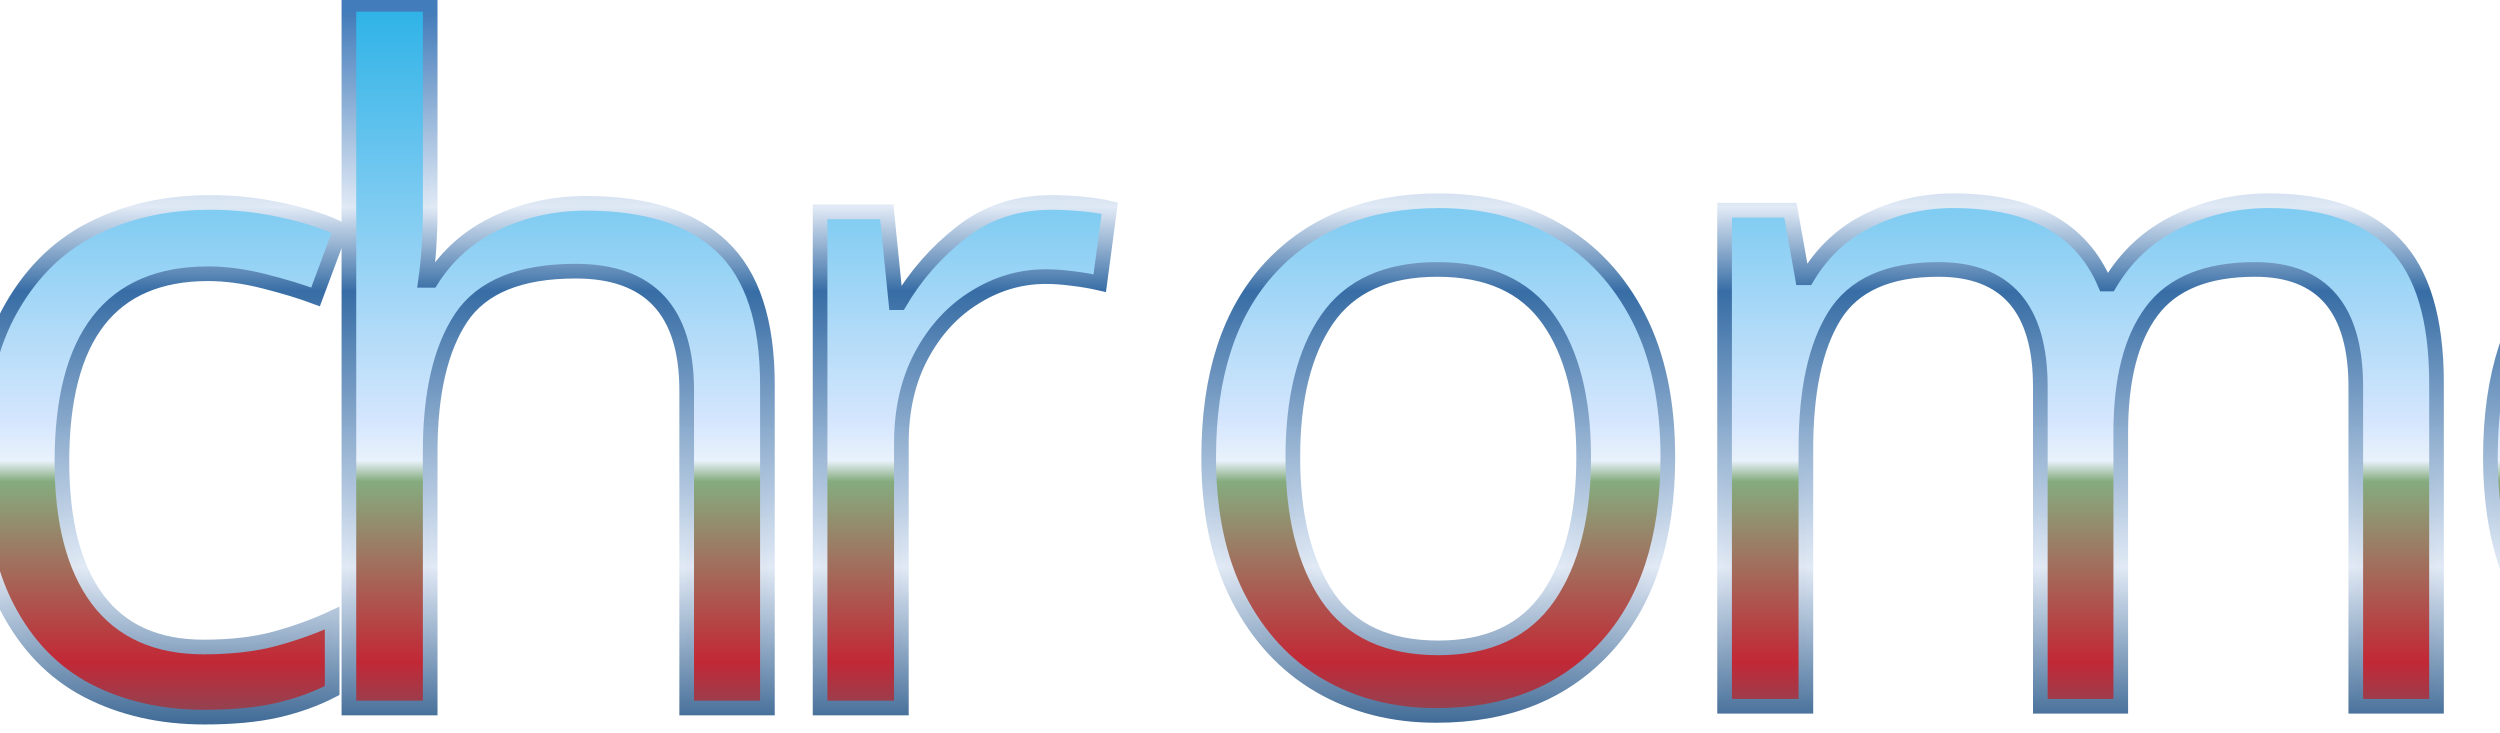
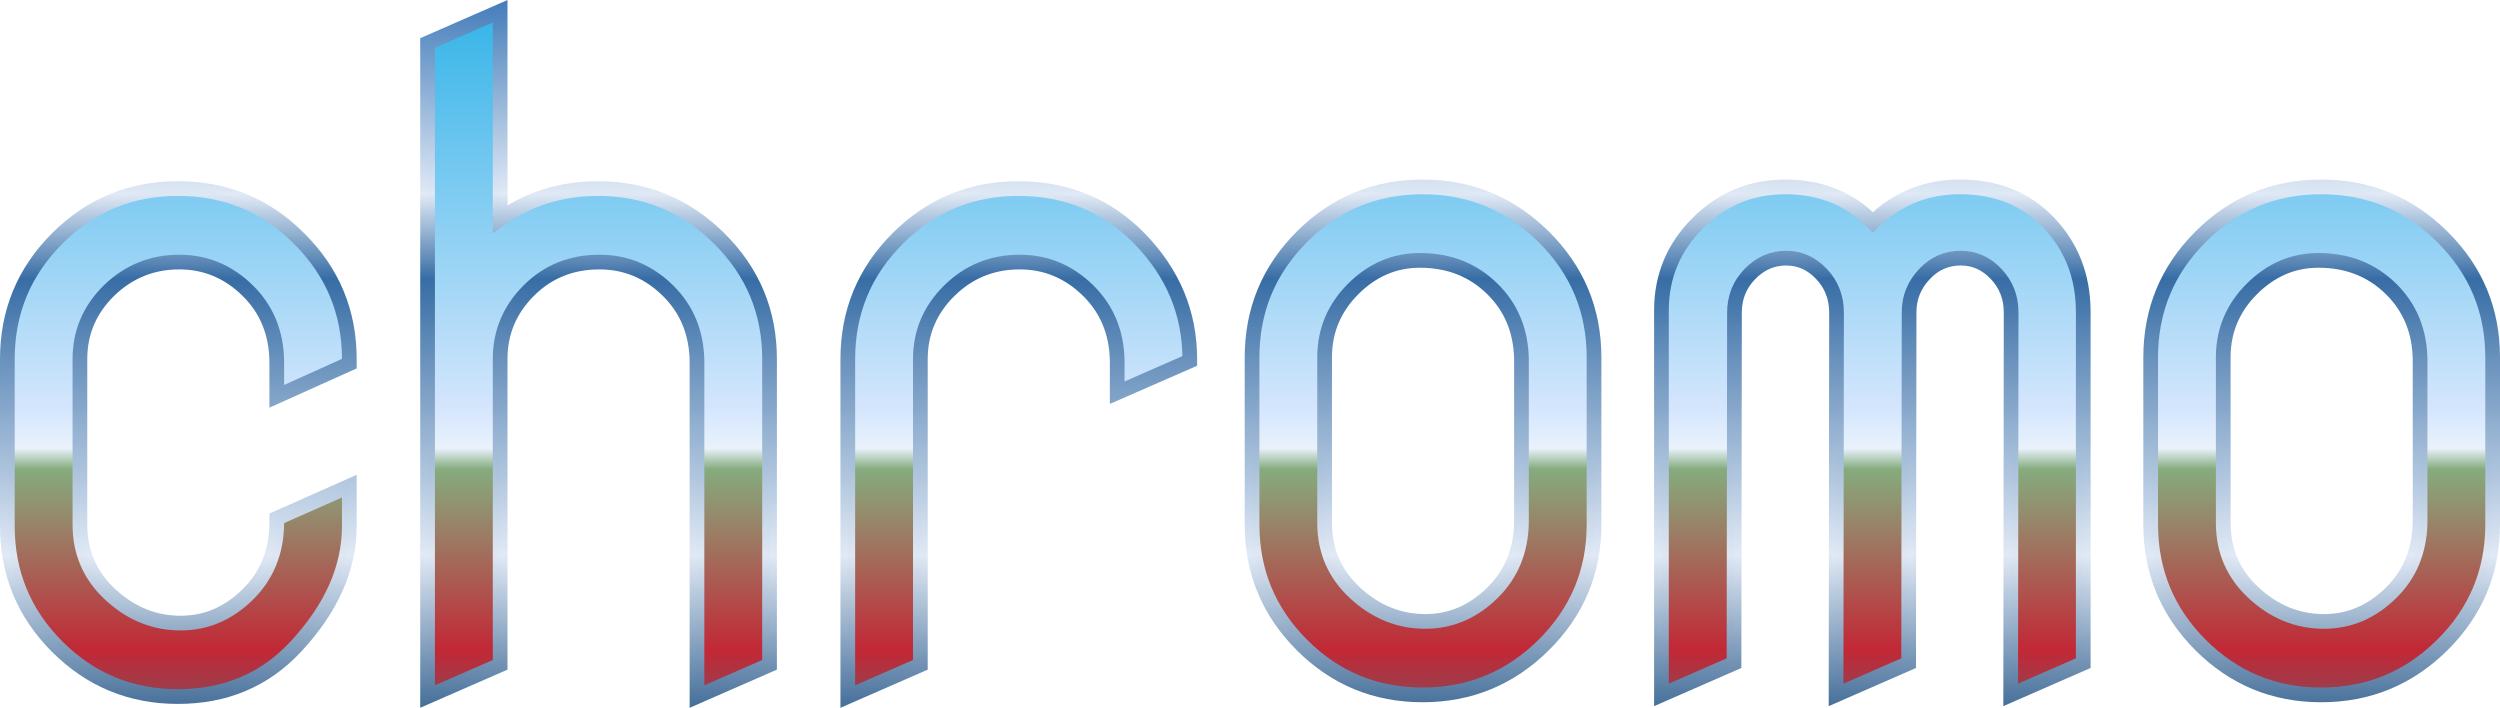
- <svg xmlns="http://www.w3.org/2000/svg" xmlns:xlink="http://www.w3.org/1999/xlink" id="svg8" version="1.1" viewBox="0 0 136.459 40.004" height="40.004mm" width="136.459mm">
+ <svg xmlns="http://www.w3.org/2000/svg" xmlns:xlink="http://www.w3.org/1999/xlink" id="svg8" version="1.1" viewBox="0 0 136.011 38.508" height="38.508mm" width="136.011mm">
  <defs id="defs2">
    <linearGradient id="linearGradient2652">
      <stop style="stop-color:#3e6995;stop-opacity:1;" offset="0" id="stop2648" />
      <stop style="stop-color:#e0e9f5;stop-opacity:0.988;" offset="0.223" id="stop2658" />
      <stop style="stop-color:#376da5;stop-opacity:1;" offset="0.609" id="stop2660" />
      <stop style="stop-color:#e0e9f5;stop-opacity:0.988;" offset="0.727" id="stop2662" />
      <stop style="stop-color:#437cba;stop-opacity:1;" offset="1" id="stop2650" />
    </linearGradient>
    <linearGradient id="cool">
      <stop style="stop-color:#854a59;stop-opacity:1;" offset="0" id="stop1623" />
      <stop style="stop-color:#c22836;stop-opacity:1;" offset="0.09" id="stop1625" />
      <stop style="stop-color:#85ac7e;stop-opacity:1;" offset="0.343" id="stop1627" />
      <stop style="stop-color:#e9f2fc;stop-opacity:1;" offset="0.372" id="stop1629" />
      <stop style="stop-color:#d5e6fd;stop-opacity:1;" offset="0.426" id="stop1631" />
      <stop style="stop-color:#30b3e7;stop-opacity:1;" offset="1" id="stop1633" />
    </linearGradient>
    <linearGradient id="linearGradient3507">
      <stop style="stop-color:#041940;stop-opacity:1;" offset="0" id="stop3519" />
      <stop style="stop-color:#c2e3f9;stop-opacity:1;" offset="0.223" id="stop3511" />
      <stop style="stop-color:#041940;stop-opacity:1;" offset="0.487" id="stop3517" />
      <stop style="stop-color:#c2e3f9;stop-opacity:1;" offset="0.631" id="stop3513" />
      <stop style="stop-color:#041940;stop-opacity:1;" offset="0.878" id="stop3515" />
    </linearGradient>
    <linearGradient id="linearGradient2509">
      <stop style="stop-color:#f5f5f5;stop-opacity:1;" offset="0" id="stop2505" />
      <stop style="stop-color:#3a3a3a;stop-opacity:1;" offset="0.137" id="stop2560" />
      <stop style="stop-color:#ececec;stop-opacity:1;" offset="0.378" id="stop2564" />
      <stop style="stop-color:#404040;stop-opacity:1;" offset="0.523" id="stop3294" />
      <stop style="stop-color:#e7e7e7;stop-opacity:1;" offset="0.683" id="stop3296" />
      <stop style="stop-color:#3a3a3a;stop-opacity:1;" offset="0.844" id="stop2566" />
      <stop style="stop-color:#ffffff;stop-opacity:1;" offset="1" id="stop2507" />
    </linearGradient>
    <linearGradient id="cool-1">
      <stop style="stop-color:#854a59;stop-opacity:1;" offset="0" id="stop4569" />
      <stop style="stop-color:#c22836;stop-opacity:1;" offset="0.09" id="stop4628" />
      <stop style="stop-color:#85ac7e;stop-opacity:1;" offset="0.343" id="stop4626" />
      <stop style="stop-color:#e9f2fc;stop-opacity:1;" offset="0.372" id="stop4630" />
      <stop style="stop-color:#d5e6fd;stop-opacity:1;" offset="0.426" id="stop4622" />
      <stop style="stop-color:#30b3e7;stop-opacity:1;" offset="1" id="stop4571" />
    </linearGradient>
    <linearGradient id="linearGradient2979">
      <stop style="stop-color:#000000;stop-opacity:1;" offset="0" id="stop2977" />
    </linearGradient>
    <linearGradient xlink:href="#linearGradient2509" id="linearGradient3322" gradientUnits="userSpaceOnUse" x1="138.245" y1="157.451" x2="138.245" y2="171.282" />
    <linearGradient xlink:href="#linearGradient3507" id="linearGradient1565" gradientUnits="userSpaceOnUse" x1="142.307" y1="159.322" x2="142.307" y2="170.747" gradientTransform="translate(5.616723,2.25566)" />
    <linearGradient xlink:href="#cool-1" id="linearGradient1642" x1="143.595" y1="172.335" x2="143.595" y2="161.467" gradientUnits="userSpaceOnUse" gradientTransform="matrix(3.581236,0,0,3.581236,-318.6082,-445.1125)" />
    <linearGradient xlink:href="#linearGradient2652" id="linearGradient2654" x1="143.595" y1="172.335" x2="143.595" y2="161.467" gradientUnits="userSpaceOnUse" />
    <linearGradient xlink:href="#cool-1" id="linearGradient2656" gradientUnits="userSpaceOnUse" x1="143.595" y1="172.335" x2="143.595" y2="161.467" />
    <linearGradient xlink:href="#cool-1" id="linearGradient1028" gradientUnits="userSpaceOnUse" x1="143.595" y1="172.335" x2="143.595" y2="161.467" gradientTransform="matrix(3.581236,0,0,3.581236,-318.6082,-445.1125)" />
    <linearGradient xlink:href="#linearGradient2652" id="linearGradient1030" gradientUnits="userSpaceOnUse" x1="143.595" y1="172.335" x2="143.595" y2="161.467" gradientTransform="matrix(3.581236,0,0,3.581236,-318.6082,-445.1125)" />
    <linearGradient xlink:href="#linearGradient2652" id="linearGradient1032" gradientUnits="userSpaceOnUse" x1="143.595" y1="172.335" x2="143.595" y2="161.467" gradientTransform="matrix(3.581236,0,0,3.581236,-318.6082,-445.1125)" />
+     <linearGradient xlink:href="#cool-1" id="linearGradient455" gradientUnits="userSpaceOnUse" gradientTransform="matrix(3.581236,0,0,3.581236,-318.6082,-445.1125)" x1="143.595" y1="172.335" x2="143.595" y2="161.467" />
+     <linearGradient xlink:href="#linearGradient2652" id="linearGradient457" gradientUnits="userSpaceOnUse" gradientTransform="matrix(3.581236,0,0,3.581236,-318.6082,-445.1125)" x1="143.595" y1="172.335" x2="143.595" y2="161.467" />
+     <linearGradient xlink:href="#cool-1" id="linearGradient459" gradientUnits="userSpaceOnUse" gradientTransform="matrix(3.581236,0,0,3.581236,-318.6082,-445.1125)" x1="143.595" y1="172.335" x2="143.595" y2="161.467" />
+     <linearGradient xlink:href="#linearGradient2652" id="linearGradient461" gradientUnits="userSpaceOnUse" gradientTransform="matrix(3.581236,0,0,3.581236,-318.6082,-445.1125)" x1="143.595" y1="172.335" x2="143.595" y2="161.467" />
+     <linearGradient xlink:href="#cool-1" id="linearGradient463" gradientUnits="userSpaceOnUse" gradientTransform="matrix(3.581236,0,0,3.581236,-318.6082,-445.1125)" x1="143.595" y1="172.335" x2="143.595" y2="161.467" />
+     <linearGradient xlink:href="#linearGradient2652" id="linearGradient465" gradientUnits="userSpaceOnUse" gradientTransform="matrix(3.581236,0,0,3.581236,-318.6082,-445.1125)" x1="143.595" y1="172.335" x2="143.595" y2="161.467" />
+     <linearGradient xlink:href="#cool-1" id="linearGradient467" gradientUnits="userSpaceOnUse" gradientTransform="matrix(3.581236,0,0,3.581236,-318.6082,-445.1125)" x1="143.595" y1="172.335" x2="143.595" y2="161.467" />
+     <linearGradient xlink:href="#linearGradient2652" id="linearGradient469" gradientUnits="userSpaceOnUse" gradientTransform="matrix(3.581236,0,0,3.581236,-318.6082,-445.1125)" x1="143.595" y1="172.335" x2="143.595" y2="161.467" />
+     <linearGradient xlink:href="#cool-1" id="linearGradient471" gradientUnits="userSpaceOnUse" gradientTransform="matrix(3.581236,0,0,3.581236,-318.6082,-445.1125)" x1="143.595" y1="172.335" x2="143.595" y2="161.467" />
+     <linearGradient xlink:href="#linearGradient2652" id="linearGradient473" gradientUnits="userSpaceOnUse" gradientTransform="matrix(3.581236,0,0,3.581236,-318.6082,-445.1125)" x1="143.595" y1="172.335" x2="143.595" y2="161.467" />
+     <linearGradient xlink:href="#cool-1" id="linearGradient475" gradientUnits="userSpaceOnUse" gradientTransform="matrix(3.581236,0,0,3.581236,-318.6082,-445.1125)" x1="143.595" y1="172.335" x2="143.595" y2="161.467" />
+     <linearGradient xlink:href="#linearGradient2652" id="linearGradient477" gradientUnits="userSpaceOnUse" gradientTransform="matrix(3.581236,0,0,3.581236,-318.6082,-445.1125)" x1="143.595" y1="172.335" x2="143.595" y2="161.467" />
  </defs>
-   <g id="layer1" transform="translate(-123.4324,-132.4379)" style="display:inline;fill:url(#linearGradient2656);fill-opacity:1;stroke:url(#linearGradient2654);stroke-width:0.794;stroke-dasharray:none" class="UnoptimicedTransforms">
-     <text xml:space="preserve" style="font-size:50.535px;line-height:1.15;font-family:'Linux Libertine';-inkscape-font-specification:'Linux Libertine';letter-spacing:-5.515px;word-spacing:0px;display:inline;fill:url(#linearGradient1028);fill-opacity:1;stroke:url(#linearGradient1030);stroke-width:0.8;stroke-dasharray:none;stroke-opacity:1" x="119.437" y="171.08" id="text2742-3">
-       <tspan id="tspan2740-9" x="119.437" y="171.08" style="font-style:normal;font-variant:normal;font-weight:normal;font-stretch:normal;font-family:'NovaMono for Powerline';-inkscape-font-specification:'NovaMono for Powerline';fill:url(#linearGradient1028);fill-opacity:1;stroke:url(#linearGradient1030);stroke-width:0.8;stroke-opacity:1;stroke-dasharray:none">chr</tspan>
-     </text>
-     <text xml:space="preserve" style="font-size:50.535px;line-height:1.25;font-family:'Linux Libertine';-inkscape-font-specification:'Linux Libertine';letter-spacing:-3.932px;word-spacing:0px;display:inline;fill:url(#linearGradient1642);fill-opacity:1;fill-rule:nonzero;stroke:url(#linearGradient1032);stroke-width:0.8;stroke-dasharray:none;stroke-opacity:1" x="186.625" y="170.989" id="text2886-9">
-       <tspan id="tspan2884-9" x="186.625" y="170.989" style="font-style:normal;font-variant:normal;font-weight:normal;font-stretch:normal;font-family:'NovaMono for Powerline';-inkscape-font-specification:'NovaMono for Powerline';fill:url(#linearGradient1642);fill-opacity:1;fill-rule:nonzero;stroke:url(#linearGradient1032);stroke-width:0.8;stroke-opacity:1;stroke-dasharray:none">omo</tspan>
-     </text>
+   <g id="layer1" transform="translate(-123.9231,-133.1841)" style="display:inline;fill:url(#linearGradient2656);fill-opacity:1;stroke:url(#linearGradient2654);stroke-width:0.794;stroke-dasharray:none" class="UnoptimicedTransforms">
+     <g aria-label="chr" id="text2742-3" style="font-size:50.535px;line-height:1.15;font-family:'Linux Libertine';-inkscape-font-specification:'Linux Libertine';letter-spacing:-5.515px;word-spacing:0px;display:inline;fill:url(#linearGradient1028);stroke:url(#linearGradient1030);stroke-width:0.8">
+       <path d="m 128.271,161.728 q 0,2.27 1.653,3.8 1.678,1.555 3.825,1.555 2.073,0 3.652,-1.555 1.53,-1.505 1.579,-3.8 v -0.345 l 3.948,-1.752 v 2.171 q 0,3.455 -2.961,6.613 -2.517,2.665 -6.366,2.665 -3.849,0 -6.564,-2.714 -2.714,-2.714 -2.714,-6.564 v -9.081 q 0,-3.849 2.714,-6.564 2.714,-2.714 6.564,-2.714 3.899,0 6.588,2.714 2.739,2.714 2.739,6.564 v 0.247 l -3.948,1.777 v -1.949 q -0.049,-2.295 -1.579,-3.8 -1.579,-1.555 -3.726,-1.555 -2.221,0 -3.825,1.555 -1.579,1.555 -1.579,3.726 0,0.049 0,0.074 z" style="font-family:'NovaMono for Powerline';-inkscape-font-specification:'NovaMono for Powerline';fill:url(#linearGradient467);stroke:url(#linearGradient469)" id="path383" />
+       <path d="m 147.185,171.08 v -35.557 l 3.948,-1.727 v 11.301 q 2.319,-1.653 5.33,-1.653 3.849,0 6.588,2.714 2.739,2.714 2.739,6.564 v 16.631 l -3.948,1.727 v -18.284 q -0.049,-2.295 -1.579,-3.8 -1.579,-1.555 -3.726,-1.555 -2.295,0 -3.849,1.555 -1.53,1.53 -1.555,3.652 v 0.148 16.557 z" style="font-family:'NovaMono for Powerline';-inkscape-font-specification:'NovaMono for Powerline';fill:url(#linearGradient471);stroke:url(#linearGradient473)" id="path385" />
+       <path d="m 170.047,171.08 v -18.358 q 0,-3.849 2.714,-6.564 2.714,-2.714 6.564,-2.714 3.923,0 6.588,2.714 2.739,2.813 2.739,6.564 v 0.099 l -3.948,1.727 v -1.752 q -0.049,-2.295 -1.579,-3.8 -1.579,-1.555 -3.726,-1.555 -2.245,0 -3.825,1.555 -1.579,1.555 -1.579,3.726 0,0.049 0,0.074 v 16.557 z" style="font-family:'NovaMono for Powerline';-inkscape-font-specification:'NovaMono for Powerline';fill:url(#linearGradient475);stroke:url(#linearGradient477)" id="path387" />
+     </g>
+     <g aria-label="omo" id="text2886-9" style="font-size:50.535px;line-height:1.25;font-family:'Linux Libertine';-inkscape-font-specification:'Linux Libertine';letter-spacing:-3.932px;word-spacing:0px;display:inline;fill:url(#linearGradient1642);stroke:url(#linearGradient1032);stroke-width:0.8" transform="translate(0.5291667)">
+       <path d="m 195.459,161.637 q 0,2.27 1.653,3.8 1.678,1.555 3.825,1.555 2.073,0 3.652,-1.555 1.53,-1.505 1.579,-3.8 v -8.932 q -0.049,-2.295 -1.579,-3.8 -1.579,-1.555 -3.948,-1.555 -2.073,0 -3.627,1.555 -1.53,1.53 -1.555,3.652 v 0.148 z m -3.948,-9.007 q 0,-3.849 2.714,-6.564 2.714,-2.714 6.564,-2.714 3.849,0 6.588,2.714 2.739,2.714 2.739,6.564 v 9.081 q 0,3.849 -2.739,6.564 -2.739,2.714 -6.588,2.714 -3.849,0 -6.564,-2.714 -2.714,-2.714 -2.714,-6.564 z" style="font-family:'NovaMono for Powerline';-inkscape-font-specification:'NovaMono for Powerline';fill:url(#linearGradient455);stroke:url(#linearGradient457)" id="path390" />
+       <path d="m 213.784,170.989 v -20.925 q 0,-2.764 1.974,-4.738 1.974,-1.974 4.762,-1.974 2.887,0 4.762,1.925 1.974,-1.925 4.738,-1.925 2.961,0 4.812,1.925 1.875,1.949 1.9,4.812 v 19.173 l -3.948,1.727 0.025,-20.801 q 0,-1.234 -0.814,-2.097 -0.814,-0.864 -1.925,-0.864 -1.16,0 -1.974,0.864 -0.839,0.888 -0.839,2.073 v 0.025 l -0.025,19.074 -3.948,1.727 0.025,-20.801 q 0,-1.234 -0.814,-2.097 -0.814,-0.864 -1.925,-0.864 -1.135,0 -1.974,0.864 -0.839,0.864 -0.839,2.097 l -0.025,19.074 z" style="font-family:'NovaMono for Powerline';-inkscape-font-specification:'NovaMono for Powerline';fill:url(#linearGradient459);stroke:url(#linearGradient461)" id="path392" />
+       <path d="m 244.348,161.637 q 0,2.27 1.653,3.8 1.678,1.555 3.825,1.555 2.073,0 3.652,-1.555 1.53,-1.505 1.579,-3.8 v -8.932 q -0.049,-2.295 -1.579,-3.8 -1.579,-1.555 -3.948,-1.555 -2.073,0 -3.627,1.555 -1.53,1.53 -1.555,3.652 v 0.148 z m -3.948,-9.007 q 0,-3.849 2.714,-6.564 2.714,-2.714 6.564,-2.714 3.849,0 6.588,2.714 2.739,2.714 2.739,6.564 v 9.081 q 0,3.849 -2.739,6.564 -2.739,2.714 -6.588,2.714 -3.849,0 -6.564,-2.714 -2.714,-2.714 -2.714,-6.564 z" style="font-family:'NovaMono for Powerline';-inkscape-font-specification:'NovaMono for Powerline';fill:url(#linearGradient463);stroke:url(#linearGradient465)" id="path394" />
+     </g>
  </g>
</svg>
